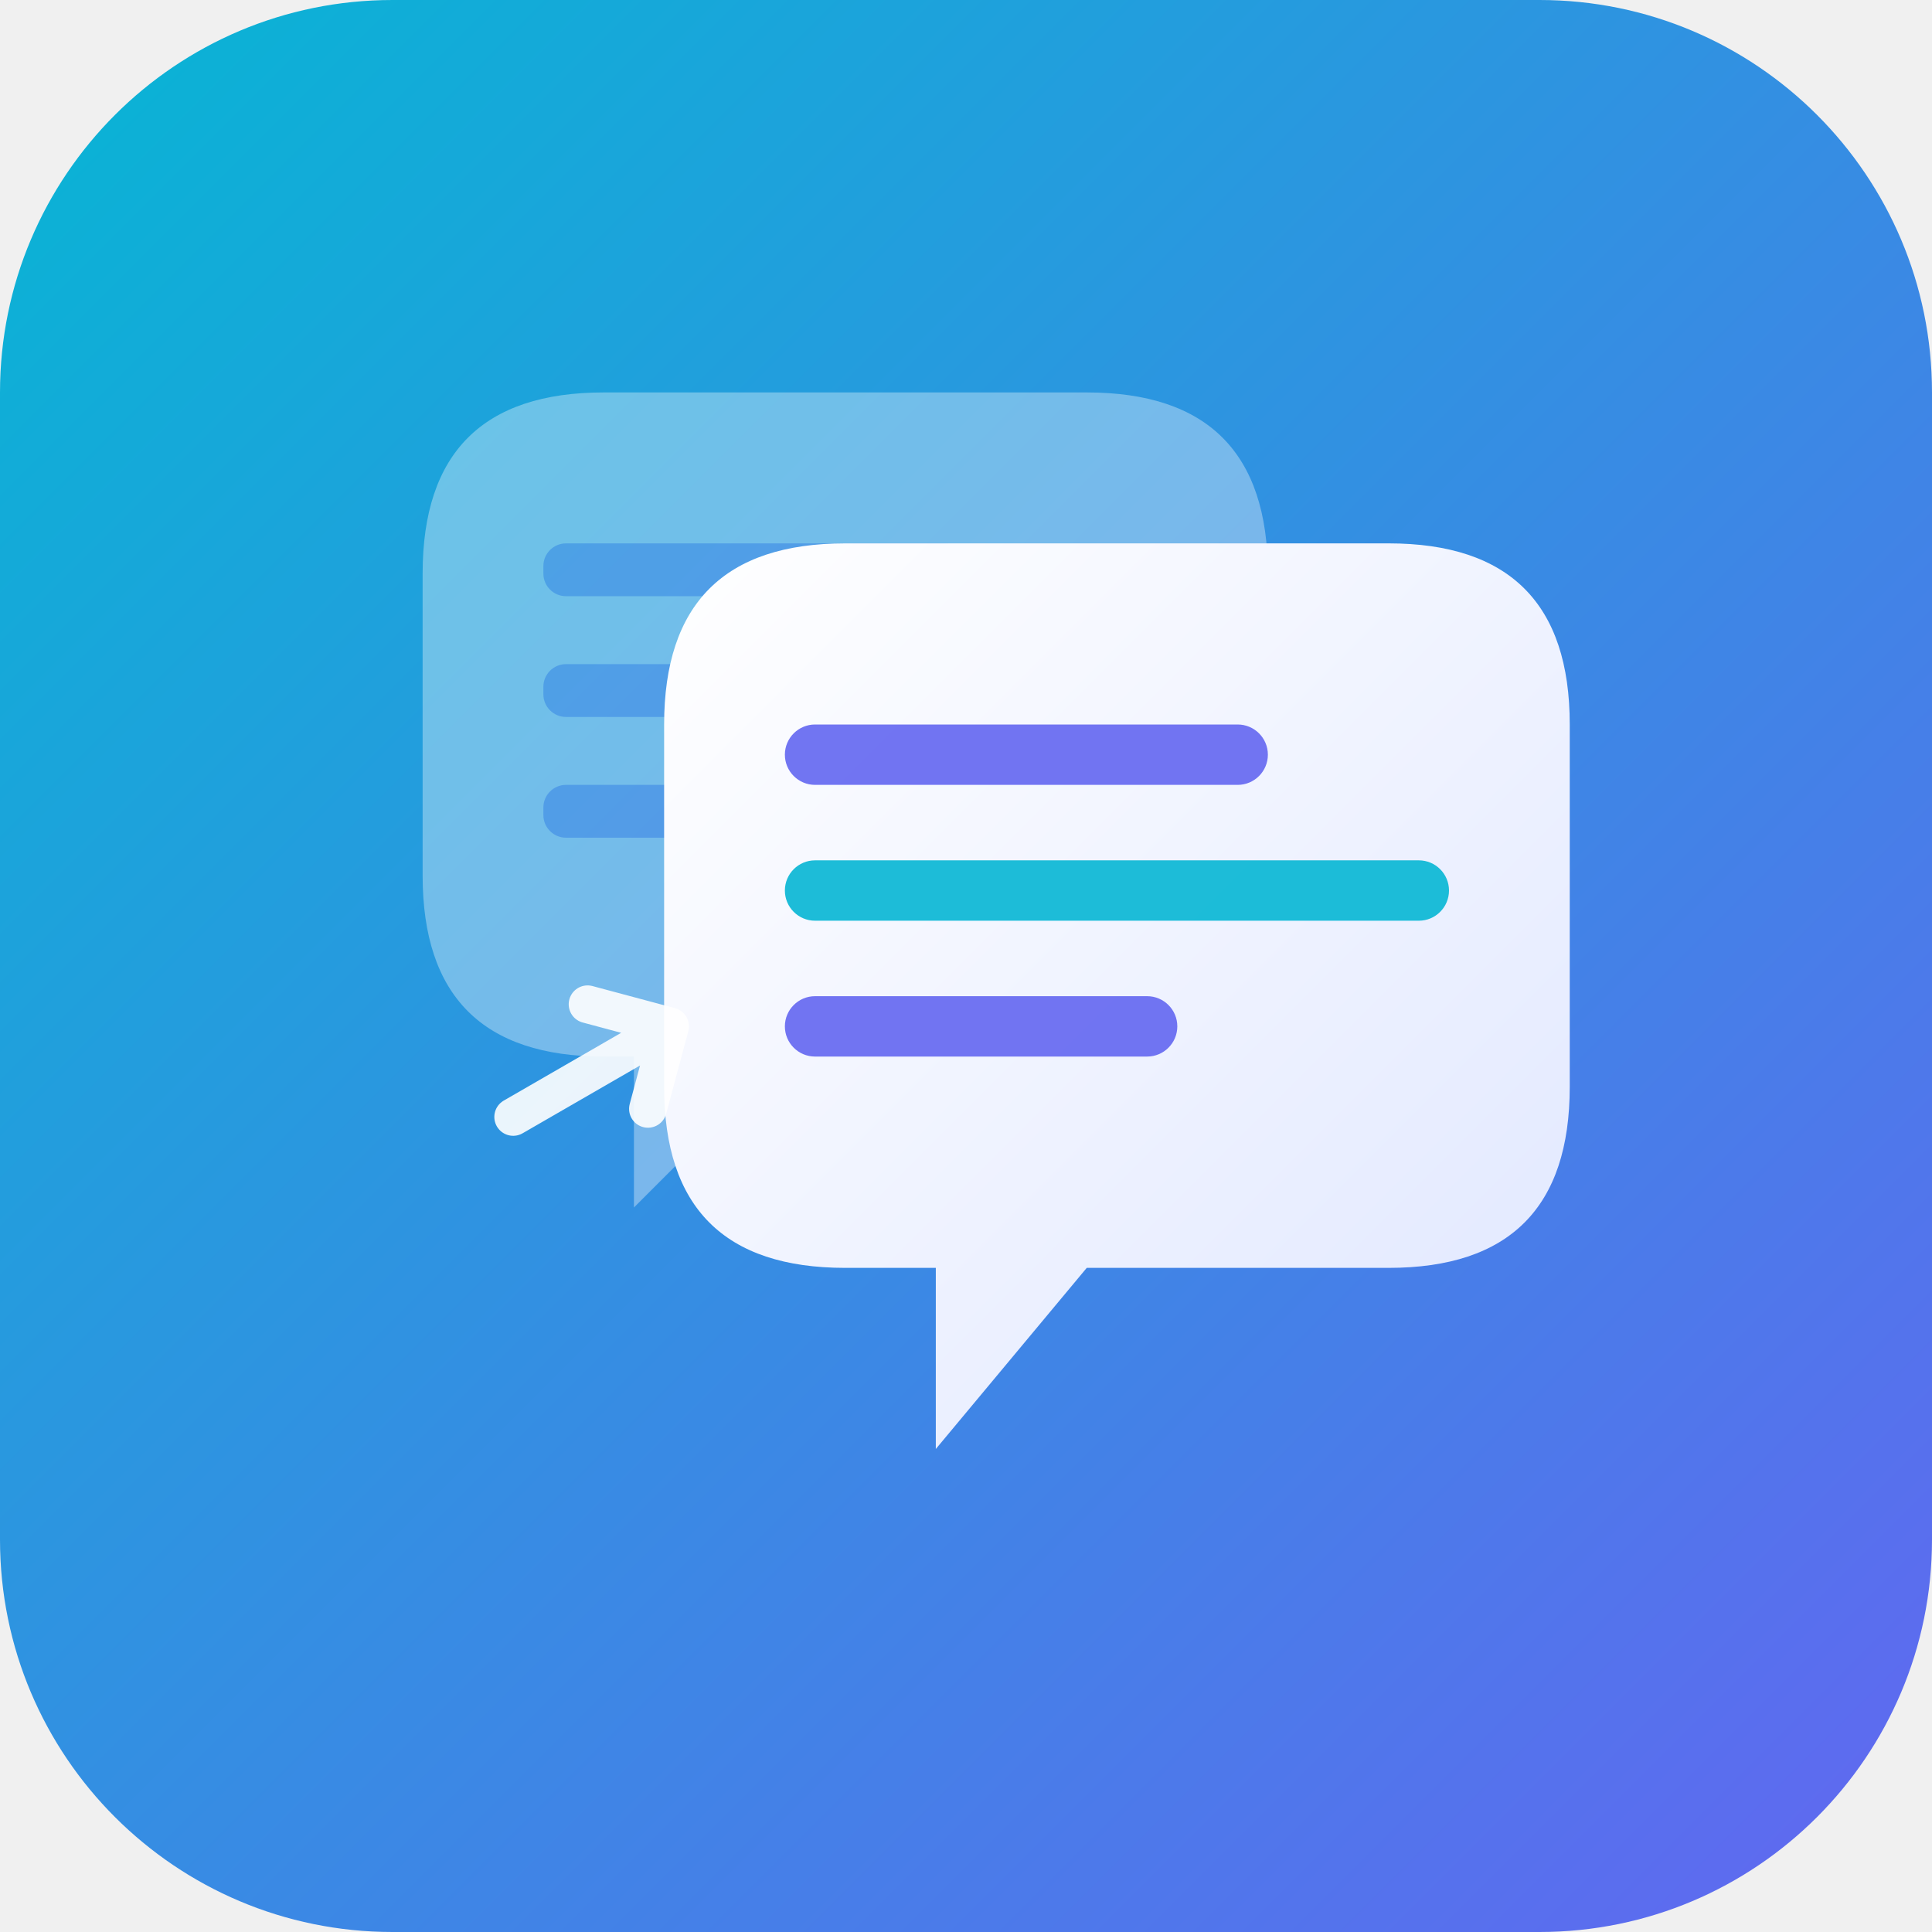
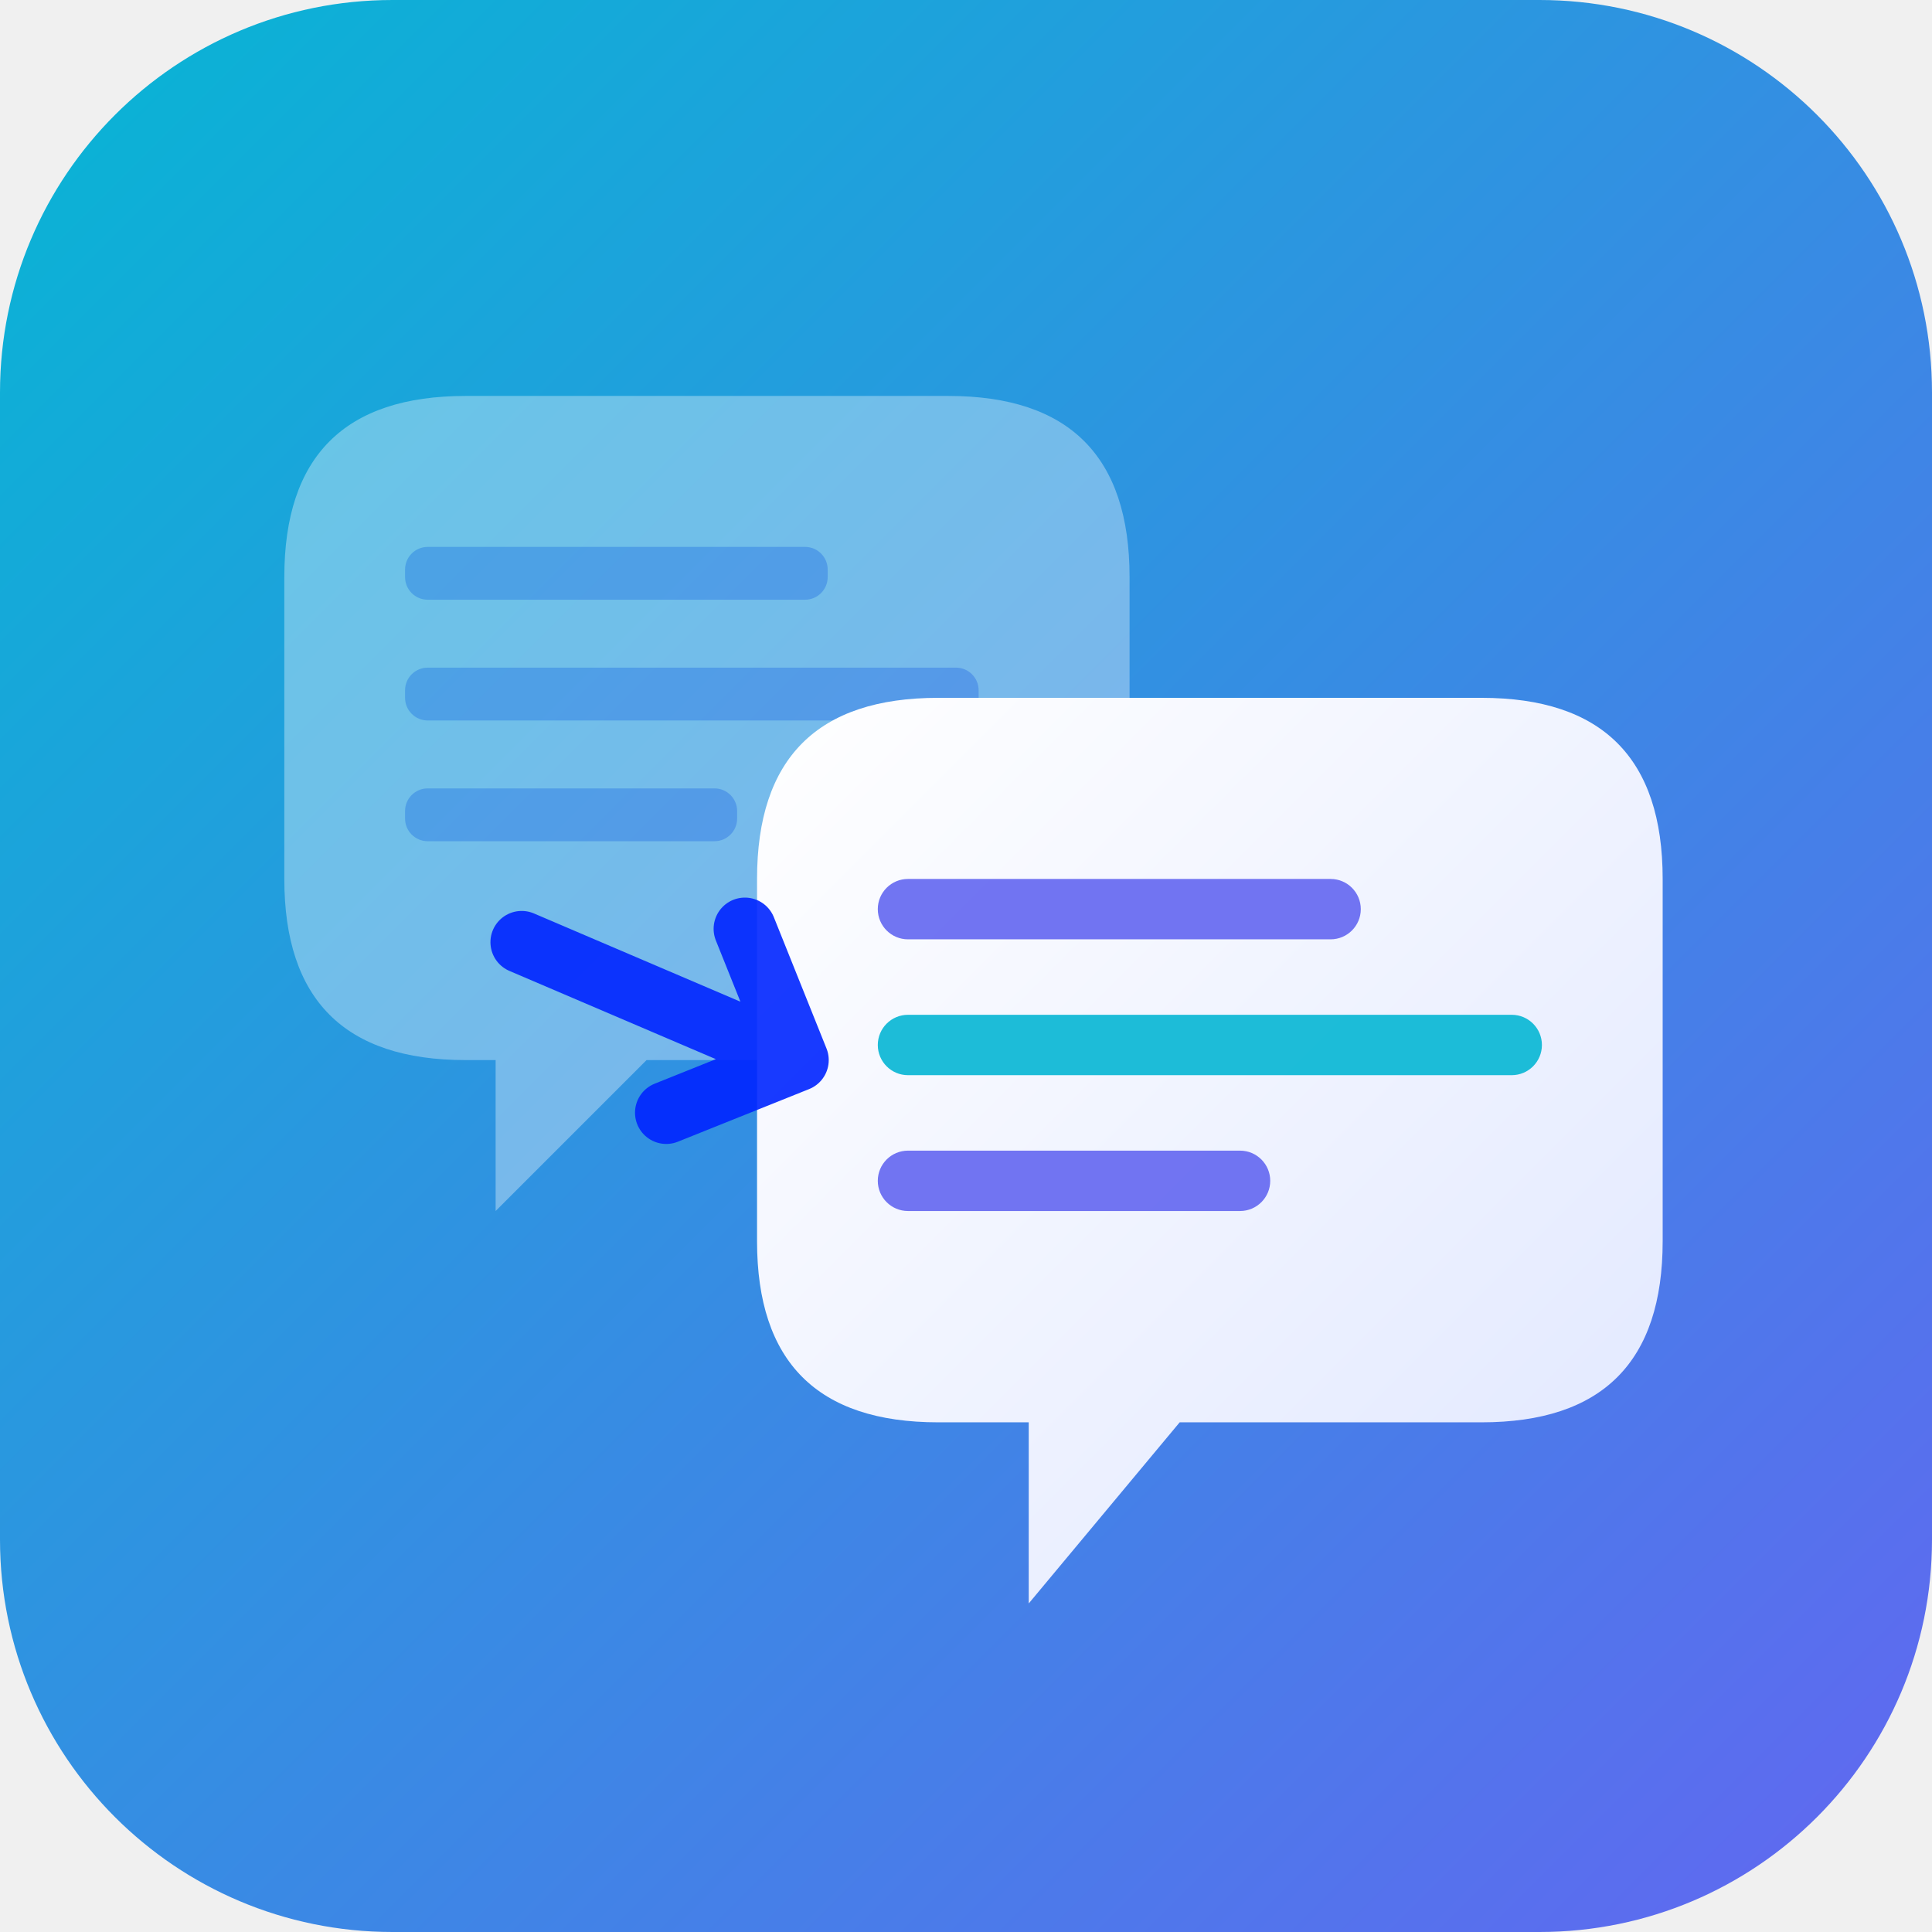
- <svg xmlns="http://www.w3.org/2000/svg" viewBox="0 0 128 128">
-   <defs>
+ <svg xmlns="http://www.w3.org/2000/svg" viewBox="0 0 128 128" version="1.1" id="svg10">
+   <defs id="defs4">
    <linearGradient id="bg" x1="0%" y1="0%" x2="100%" y2="100%">
-       <stop offset="0%" style="stop-color:#06b6d4" />
-       <stop offset="100%" style="stop-color:#6366f1" />
+       <stop offset="0%" style="stop-color:#06b6d4" id="stop1" />
+       <stop offset="100%" style="stop-color:#6366f1" id="stop2" />
    </linearGradient>
-     <linearGradient id="bubbleFront" x1="0%" y1="0%" x2="100%" y2="100%">
-       <stop offset="0%" style="stop-color:#ffffff" />
-       <stop offset="100%" style="stop-color:#e0e7ff" />
+     <linearGradient id="bubbleFront" x1="44" y1="36" x2="104" y2="96" gradientUnits="userSpaceOnUse" gradientTransform="translate(6.155556,10.23307)">
+       <stop offset="0%" style="stop-color:#ffffff" id="stop3" />
+       <stop offset="100%" style="stop-color:#e0e7ff" id="stop4" />
    </linearGradient>
  </defs>
-   <rect width="128" height="128" rx="26" fill="url(#bg)" />
-   <g opacity="0.35">
-     <path d="M28,38 Q28,26 40,26 L72,26 Q84,26 84,38 L84,58 Q84,70 72,70 L52,70 L42,80 L42,70 L40,70 Q28,70 28,58 Z" fill="#fff" />
-     <rect x="36" y="36" width="28" height="3.5" rx="1.5" fill="#6366f1" opacity="0.6" />
-     <rect x="36" y="44" width="38" height="3.5" rx="1.5" fill="#6366f1" opacity="0.6" />
-     <rect x="36" y="52" width="22" height="3.5" rx="1.5" fill="#6366f1" opacity="0.6" />
+   <rect width="128" height="128" rx="26" fill="url(#bg)" id="rect4" />
+   <g opacity="0.35" id="g7" transform="translate(-9.163399,0.2330704)">
+     <path d="M 28,38 Q 28,26 40,26 h 32 q 12,0 12,12 V 58 Q 84,70 72,70 H 52 L 42,80 V 70 H 40 Q 28,70 28,58 Z" fill="white" id="path4" />
+     <rect x="36" y="36" width="28" height="3.5" rx="1.5" fill="#6366f1" opacity="0.6" id="rect5" />
+     <rect x="36" y="44" width="38" height="3.5" rx="1.5" fill="#6366f1" opacity="0.6" id="rect6" />
+     <rect x="36" y="52" width="22" height="3.5" rx="1.5" fill="#6366f1" opacity="0.6" id="rect7" />
  </g>
-   <path d="M44,48 Q44,36 56,36 L92,36 Q104,36 104,48 L104,72 Q104,84 92,84 L72,84 L62,96 L62,84 L56,84 Q44,84 44,72 Z" fill="url(#bubbleFront)" />
-   <rect x="52" y="48" width="32" height="4" rx="2" fill="#6366f1" opacity="0.9" />
-   <rect x="52" y="57" width="44" height="4" rx="2" fill="#06b6d4" opacity="0.9" />
-   <rect x="52" y="66" width="26" height="4" rx="2" fill="#6366f1" opacity="0.9" />
-   <g transform="translate(34,74) rotate(-30)">
-     <path d="M0,0 L12,0 M8,-4 L12,0 L8,4" fill="none" stroke="#fff" stroke-width="2.5" stroke-linecap="round" stroke-linejoin="round" opacity="0.9" />
-   </g>
+   <path d="m 50.156,58.233 q 0,-12 12,-12 h 36 q 12,0 12,12 v 24 q 0,12 -12,12 h -20 l -10,12 V 94.233 h -6 q -12,0 -12,-12 z" fill="url(#bubbleFront)" id="path7" style="fill:url(#bubbleFront)" />
+   <rect x="58.156" y="58.233" width="32" height="4" rx="2" fill="#6366f1" opacity="0.9" id="rect8" />
+   <rect x="58.156" y="67.233" width="44" height="4" rx="2" fill="#06b6d4" opacity="0.9" id="rect9" />
+   <rect x="58.156" y="76.233" width="26" height="4" rx="2" fill="#6366f1" opacity="0.9" id="rect10" />
+   <path d="m 34.563,62.422 18.273,7.811 m -3.487,-8.695 3.487,8.695 -8.695,3.487" fill="none" stroke="white" stroke-width="4.14" stroke-linecap="round" stroke-linejoin="round" opacity="0.9" id="path10" style="stroke:#0025ff;stroke-opacity:1" />
</svg>
